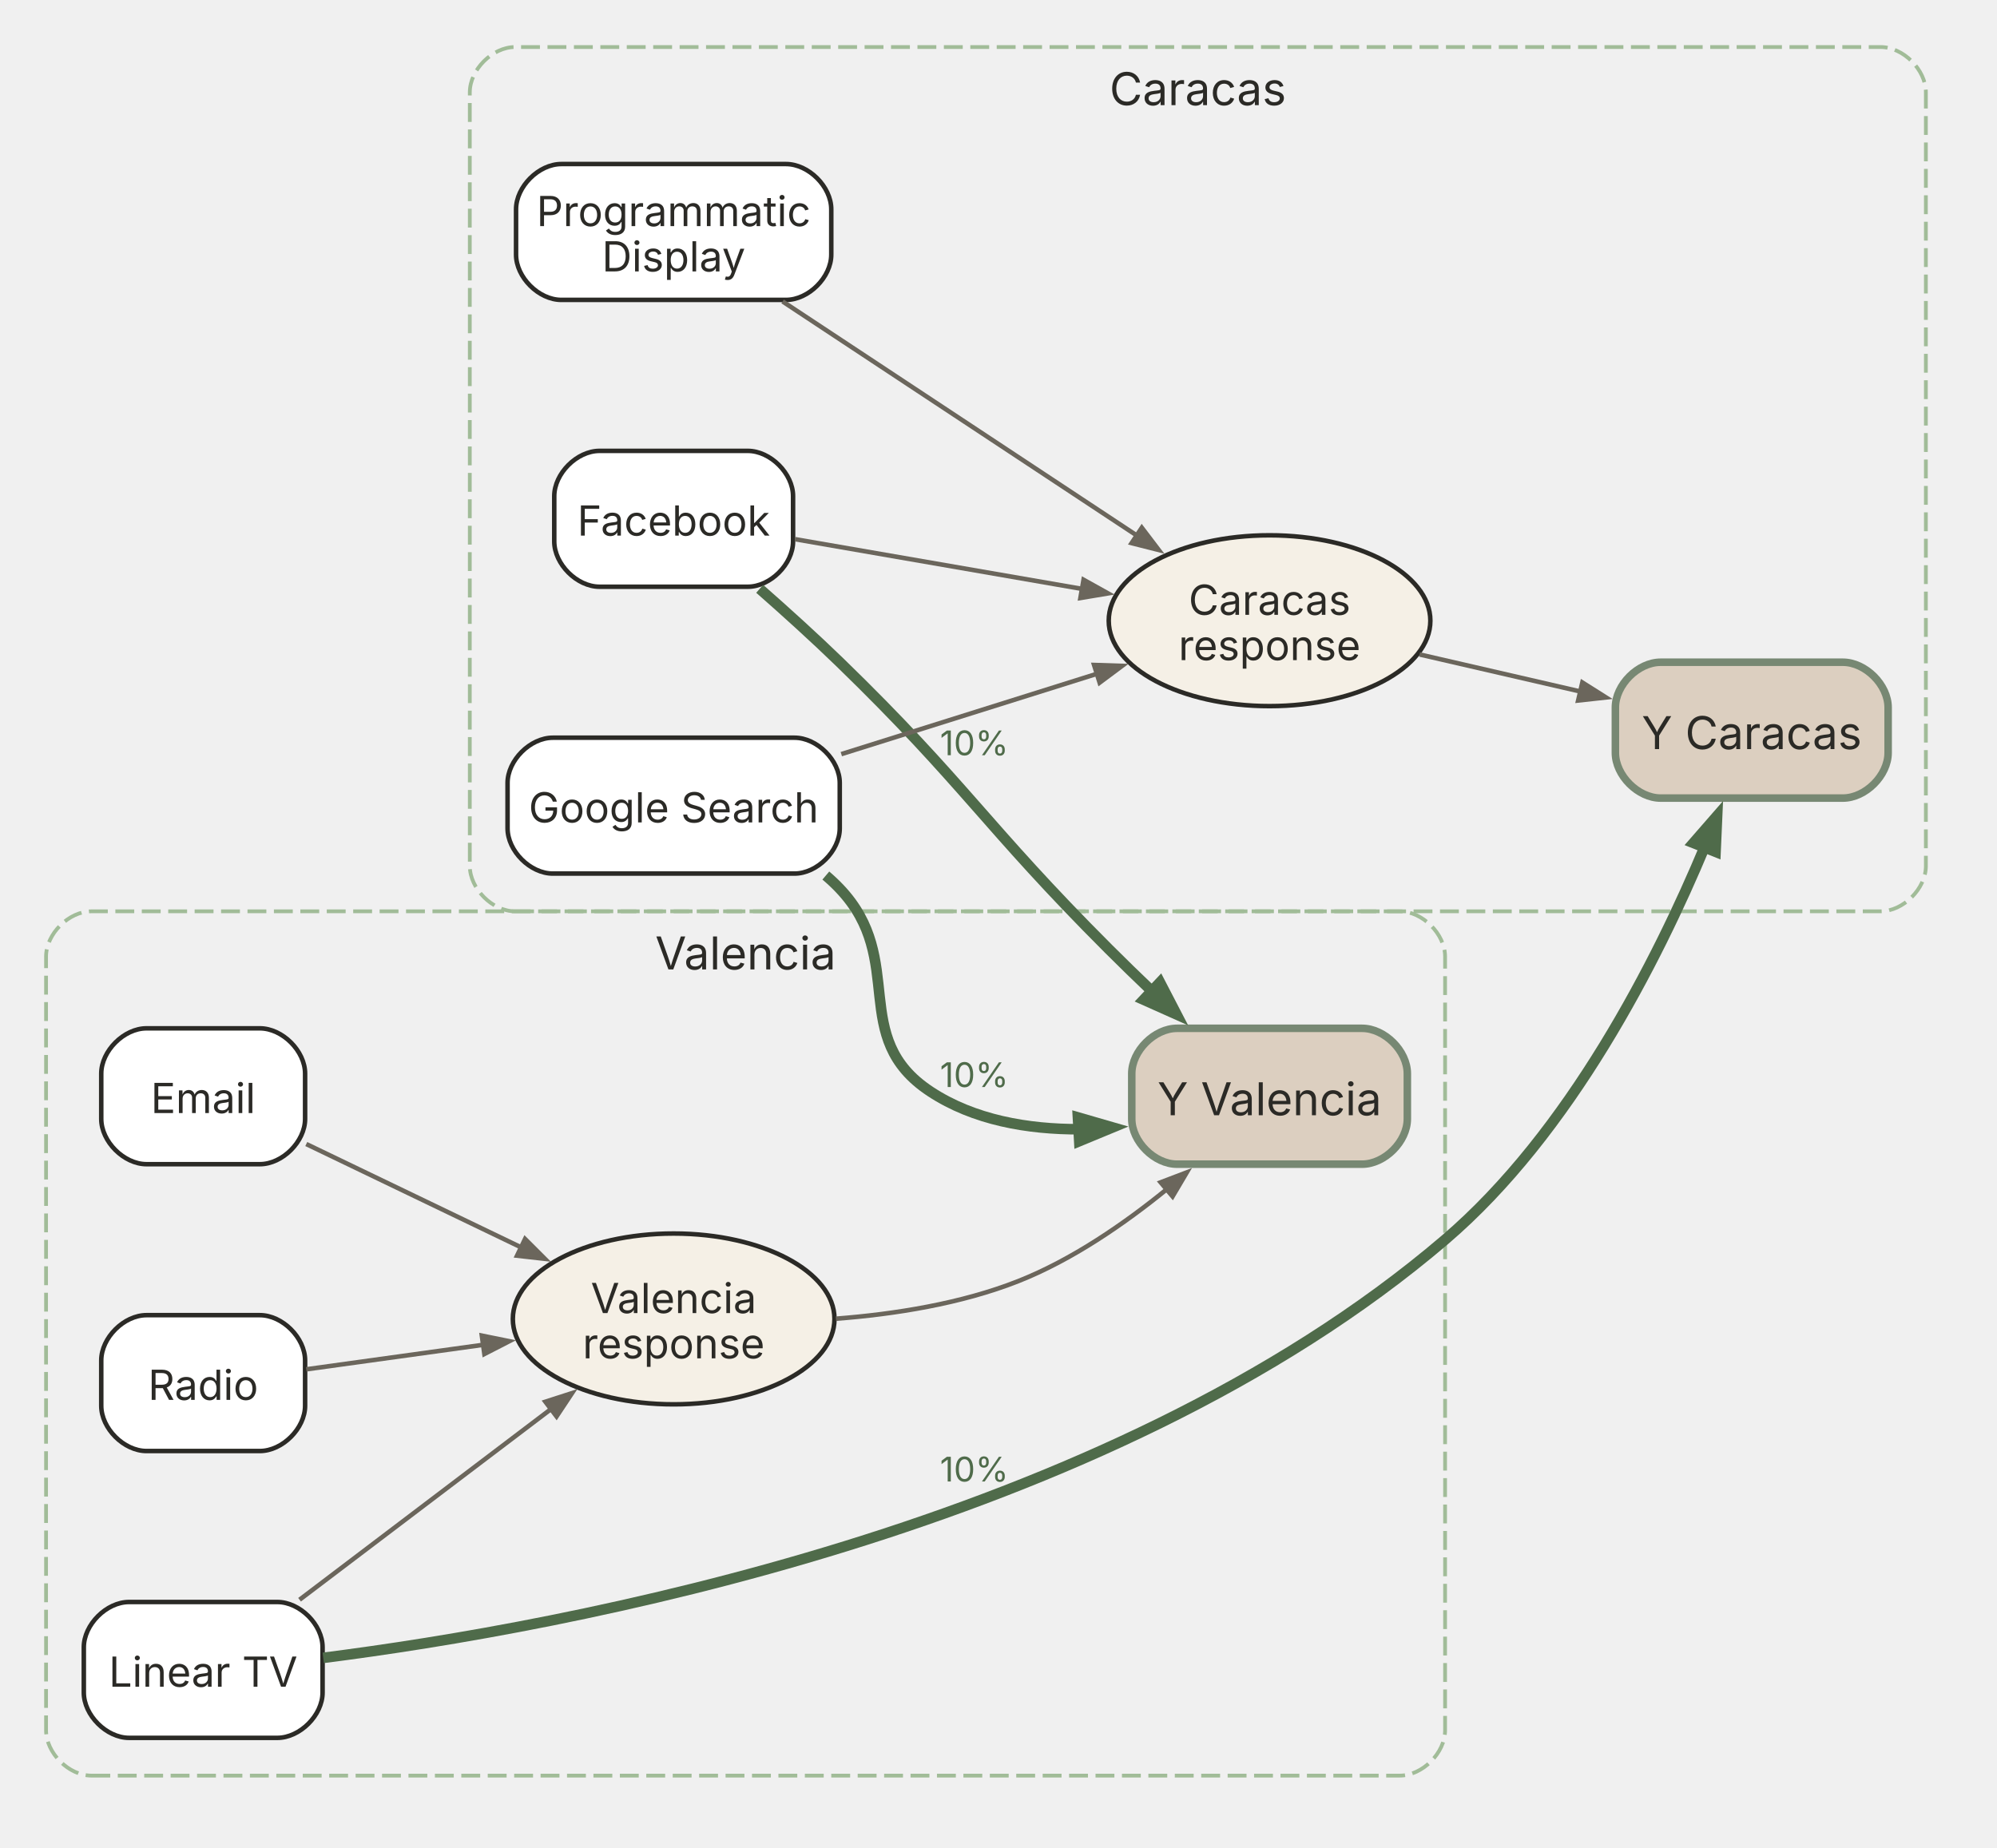
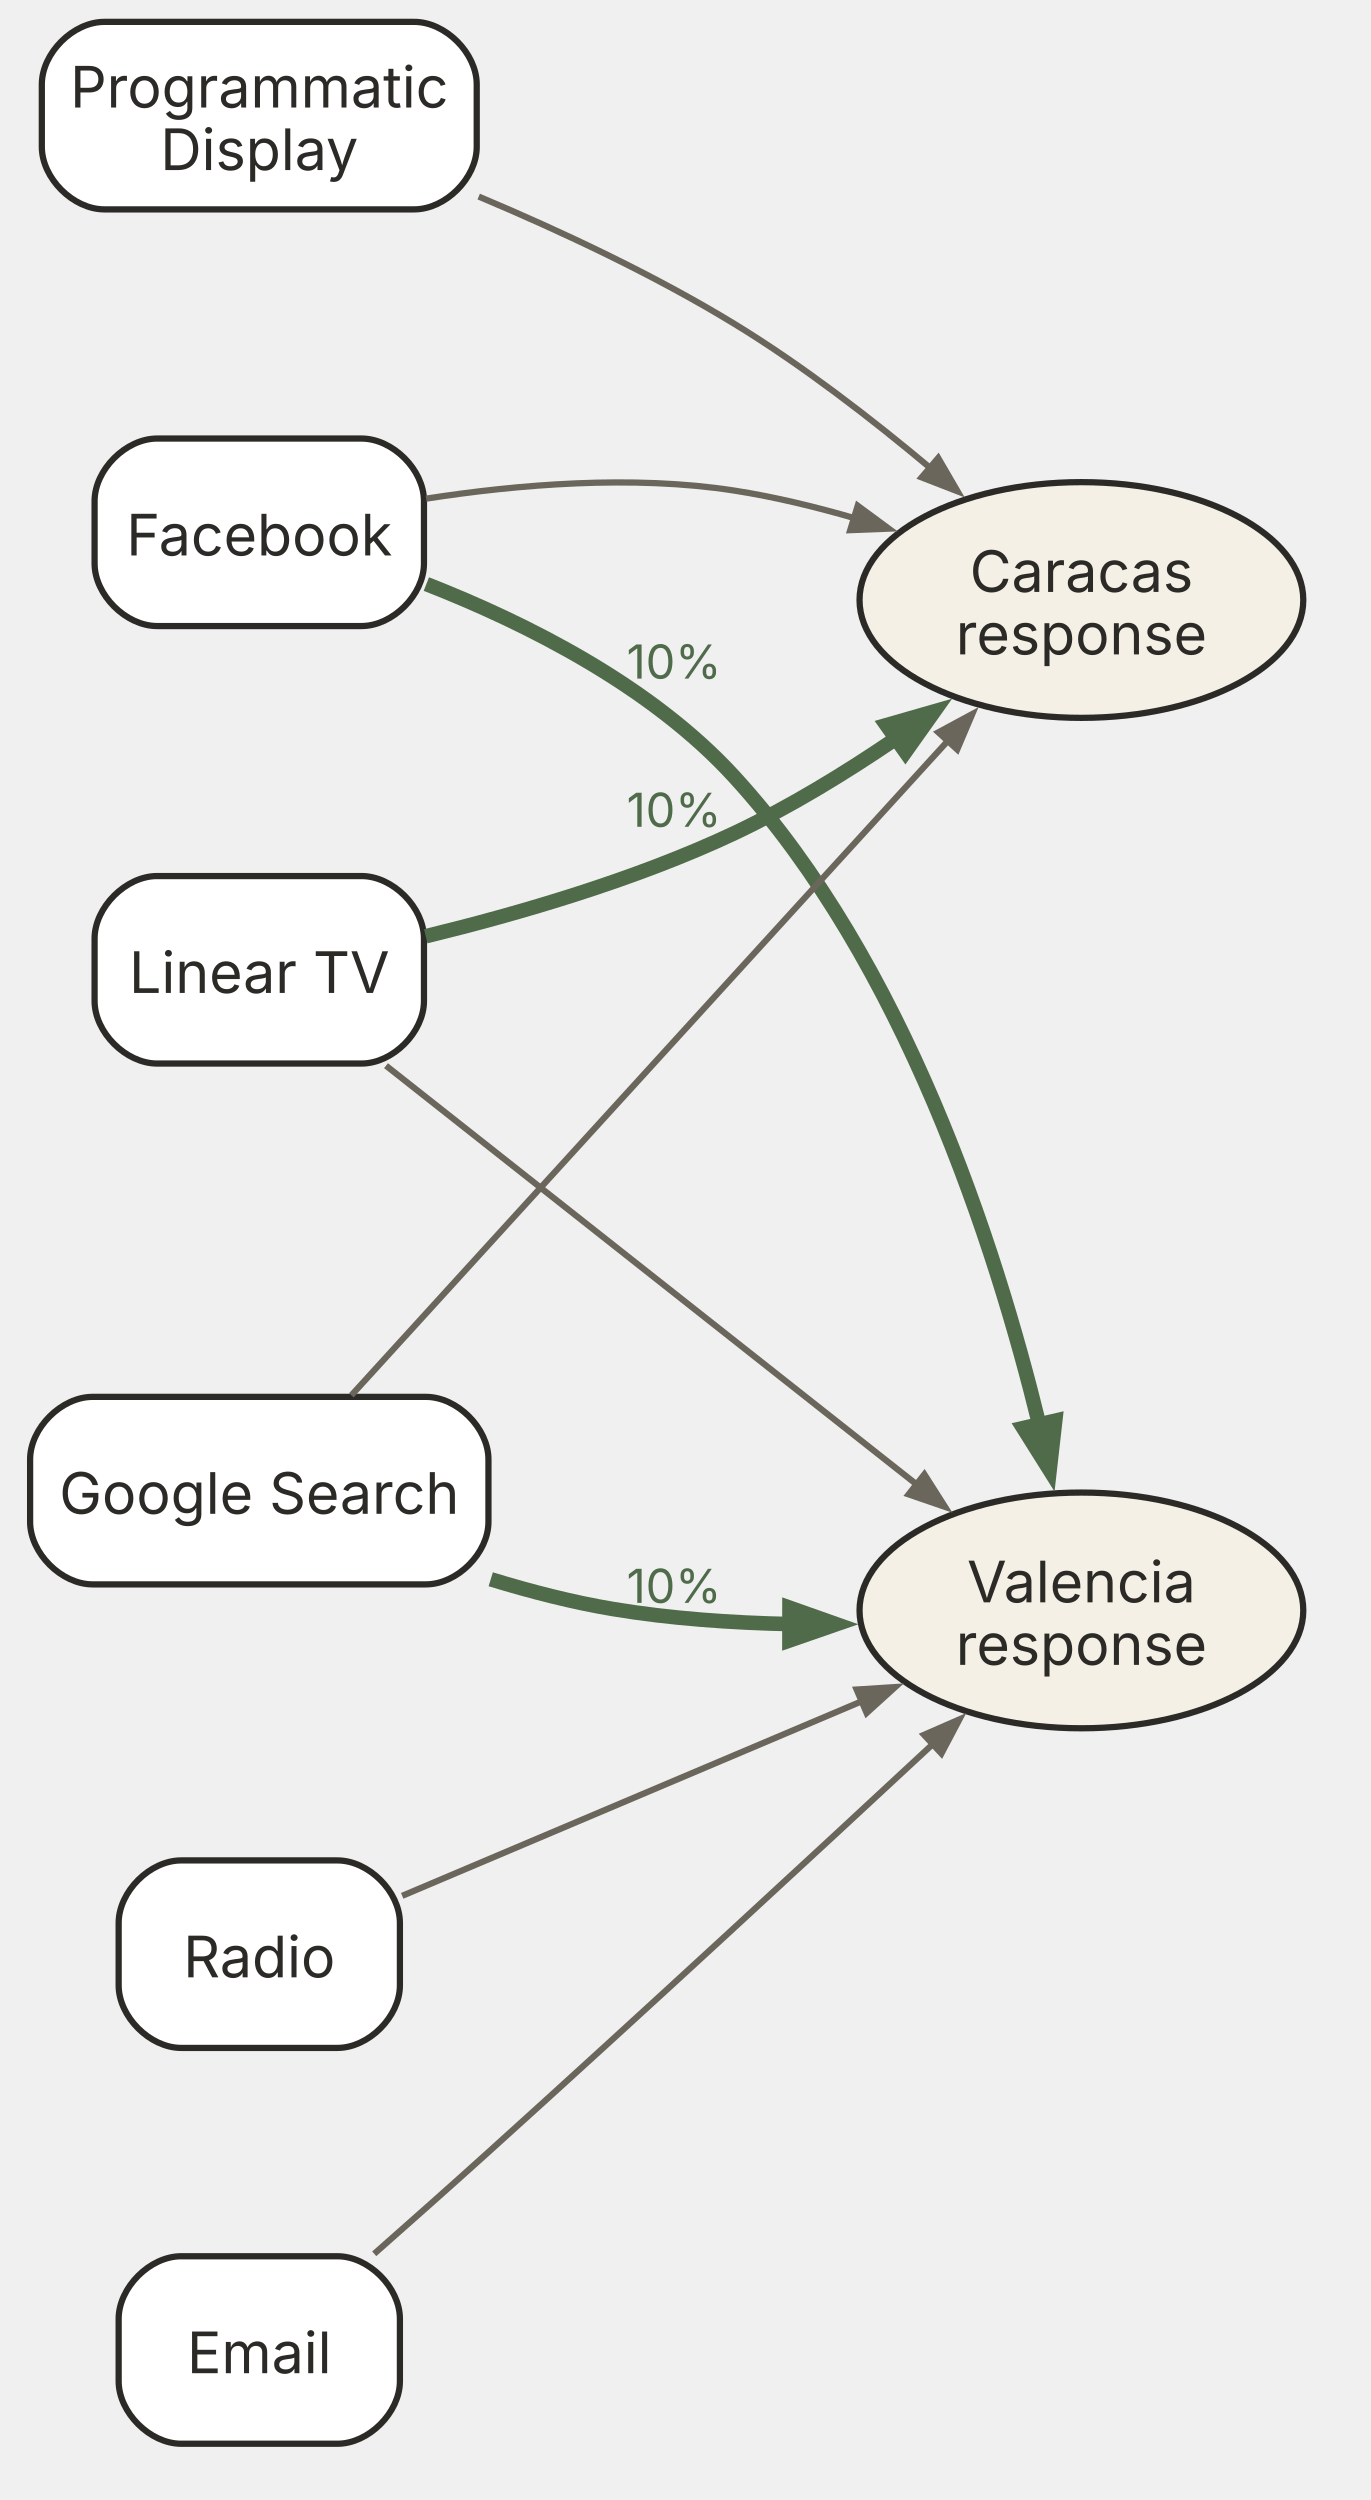
- <svg xmlns="http://www.w3.org/2000/svg" width="536pt" height="496pt" viewBox="7.00 7.00 529.00 489.00">
-   <g id="graph0" class="graph" transform="scale(1 1) rotate(0) translate(11.2 485.2)">
-     <g id="clust1" class="cluster">
-       <path fill="none" stroke="#a1bc98" stroke-dasharray="5,2" d="M132.25,-237C132.25,-237 493.96,-237 493.96,-237 499.96,-237 505.96,-243 505.96,-249 505.96,-249 505.96,-454 505.96,-454 505.96,-460 499.96,-466 493.96,-466 493.96,-466 132.25,-466 132.25,-466 126.25,-466 120.25,-460 120.25,-454 120.25,-454 120.25,-249 120.25,-249 120.25,-243 126.25,-237 132.25,-237" />
-       <text xml:space="preserve" text-anchor="middle" x="313.1" y="-450.6" font-family="Inter" font-size="12.00" fill="#2b2a26">Caracas</text>
-     </g>
-     <g id="clust2" class="cluster">
-       <path fill="none" stroke="#a1bc98" stroke-dasharray="5,2" d="M20,-8C20,-8 366.6,-8 366.6,-8 372.6,-8 378.6,-14 378.6,-20 378.6,-20 378.6,-225 378.6,-225 378.6,-231 372.6,-237 366.6,-237 366.6,-237 20,-237 20,-237 14,-237 8,-231 8,-225 8,-225 8,-20 8,-20 8,-14 14,-8 20,-8" />
-       <text xml:space="preserve" text-anchor="middle" x="193.3" y="-221.6" font-family="Inter" font-size="12.00" fill="#2b2a26">Valencia</text>
-     </g>
+ <svg xmlns="http://www.w3.org/2000/svg" width="267pt" height="487pt" viewBox="7.00 7.00 260.00 480.00">
+   <g id="graph0" class="graph" transform="scale(1 1) rotate(0) translate(11.2 476.2)">
    <g id="node1" class="node">
-       <path fill="white" stroke="#2b2a26" stroke-width="1.2" d="M193.88,-359C193.88,-359 154.62,-359 154.62,-359 148.62,-359 142.62,-353 142.62,-347 142.62,-347 142.62,-335 142.62,-335 142.62,-329 148.62,-323 154.62,-323 154.62,-323 193.88,-323 193.88,-323 199.88,-323 205.88,-329 205.88,-335 205.88,-335 205.88,-347 205.88,-347 205.88,-353 199.88,-359 193.88,-359" />
-       <text xml:space="preserve" text-anchor="middle" x="174.25" y="-336.55" font-family="Inter" font-size="11.00" fill="#2b2a26">Facebook</text>
+       <path fill="white" stroke="#2b2a26" stroke-width="1.2" d="M63.62,-385C63.62,-385 24.38,-385 24.38,-385 18.38,-385 12.38,-379 12.38,-373 12.38,-373 12.38,-361 12.38,-361 12.38,-355 18.38,-349 24.38,-349 24.38,-349 63.62,-349 63.62,-349 69.62,-349 75.62,-355 75.62,-361 75.62,-361 75.62,-373 75.62,-373 75.62,-379 69.62,-385 63.62,-385" />
+       <text xml:space="preserve" text-anchor="middle" x="44" y="-362.55" font-family="Inter" font-size="11.00" fill="#2b2a26">Facebook</text>
    </g>
    <g id="node4" class="node">
-       <ellipse fill="#f5f0e6" stroke="#2b2a26" stroke-width="1.2" cx="332.1" cy="-314" rx="42.6" ry="22.63" />
-       <text xml:space="preserve" text-anchor="middle" x="332.1" y="-315.55" font-family="Inter" font-size="11.00" fill="#2b2a26">Caracas</text>
-       <text xml:space="preserve" text-anchor="middle" x="332.1" y="-303.55" font-family="Inter" font-size="11.00" fill="#2b2a26">response</text>
+       <ellipse fill="#f5f0e6" stroke="#2b2a26" stroke-width="1.2" cx="201.85" cy="-354" rx="42.6" ry="22.63" />
+       <text xml:space="preserve" text-anchor="middle" x="201.85" y="-355.55" font-family="Inter" font-size="11.00" fill="#2b2a26">Caracas</text>
+       <text xml:space="preserve" text-anchor="middle" x="201.85" y="-343.55" font-family="Inter" font-size="11.00" fill="#2b2a26">response</text>
    </g>
    <g id="edge1" class="edge">
-       <path fill="none" stroke="#6b665c" stroke-width="1.2" d="M206.41,-335.6C228.19,-331.83 257.69,-326.72 282.53,-322.41" />
-       <polygon fill="#6b665c" stroke="#6b665c" stroke-width="1.2" points="282.83,-324.85 289.31,-321.24 282,-320.02 282.83,-324.85" />
+       <path fill="none" stroke="#6b665c" stroke-width="1.2" d="M76.03,-373.46C93.5,-376.17 115.67,-378.06 135.25,-375 142.89,-373.81 150.85,-371.88 158.48,-369.66" />
+       <polygon fill="#6b665c" stroke="#6b665c" stroke-width="1.2" points="158.9,-372.1 164.87,-367.7 157.46,-367.41 158.9,-372.1" />
    </g>
-     <g id="node10" class="node">
-       <path fill="#dccfc0" stroke="#778873" stroke-width="2" d="M356.6,-206C356.6,-206 307.6,-206 307.6,-206 301.6,-206 295.6,-200 295.6,-194 295.6,-194 295.6,-182 295.6,-182 295.6,-176 301.6,-170 307.6,-170 307.6,-170 356.6,-170 356.6,-170 362.6,-170 368.6,-176 368.6,-182 368.6,-182 368.6,-194 368.6,-194 368.6,-200 362.6,-206 356.6,-206" />
-       <text xml:space="preserve" text-anchor="middle" x="332.1" y="-182.97" font-family="Inter" font-size="12.00" fill="#2b2a26">Y Valencia</text>
+     <g id="node8" class="node">
+       <ellipse fill="#f5f0e6" stroke="#2b2a26" stroke-width="1.2" cx="201.85" cy="-160" rx="42.6" ry="22.63" />
+       <text xml:space="preserve" text-anchor="middle" x="201.85" y="-161.55" font-family="Inter" font-size="11.00" fill="#2b2a26">Valencia</text>
+       <text xml:space="preserve" text-anchor="middle" x="201.85" y="-149.55" font-family="Inter" font-size="11.00" fill="#2b2a26">response</text>
+     </g>
+     <g id="edge7" class="edge">
+       <path fill="none" stroke="#4f6b4a" stroke-width="2.8" d="M76.08,-357.06C95.31,-349.54 119.29,-337.48 135.25,-320 167.74,-284.41 185.27,-230.56 193.84,-195.33" />
+       <polygon fill="#4f6b4a" stroke="#4f6b4a" stroke-width="2.8" points="196.82,-196.43 195.75,-186.95 190.68,-195.02 196.82,-196.43" />
+       <text xml:space="preserve" text-anchor="middle" x="123.62" y="-338.91" font-family="Inter" font-size="9.00" fill="#4f6b4a"> 10% </text>
+     </g>
+     <g id="node2" class="node">
+       <path fill="white" stroke="#2b2a26" stroke-width="1.2" d="M76,-201C76,-201 12,-201 12,-201 6,-201 0,-195 0,-189 0,-189 0,-177 0,-177 0,-171 6,-165 12,-165 12,-165 76,-165 76,-165 82,-165 88,-171 88,-177 88,-177 88,-189 88,-189 88,-195 82,-201 76,-201" />
+       <text xml:space="preserve" text-anchor="middle" x="44" y="-178.55" font-family="Inter" font-size="11.00" fill="#2b2a26">Google Search</text>
+     </g>
+     <g id="edge2" class="edge">
+       <path fill="none" stroke="#6b665c" stroke-width="1.2" d="M61.68,-201.3C89.25,-231.55 144.47,-292.13 176.44,-327.21" />
+       <polygon fill="#6b665c" stroke="#6b665c" stroke-width="1.2" points="174.38,-328.59 180.9,-332.11 178,-325.29 174.38,-328.59" />
+     </g>
+     <g id="edge8" class="edge">
+       <path fill="none" stroke="#4f6b4a" stroke-width="2.8" d="M88.44,-165.98C96.18,-163.61 104.24,-161.54 112,-160.25 122.94,-158.43 134.74,-157.61 146.05,-157.37" />
+       <polygon fill="#4f6b4a" stroke="#4f6b4a" stroke-width="2.8" points="145.8,-160.53 154.79,-157.35 145.79,-154.23 145.8,-160.53" />
+       <text xml:space="preserve" text-anchor="middle" x="123.62" y="-161.45" font-family="Inter" font-size="9.00" fill="#4f6b4a"> 10% </text>
+     </g>
+     <g id="node3" class="node">
+       <path fill="white" stroke="#2b2a26" stroke-width="1.2" d="M73.75,-465C73.75,-465 14.25,-465 14.25,-465 8.25,-465 2.25,-459 2.25,-453 2.25,-453 2.25,-441 2.25,-441 2.25,-435 8.25,-429 14.25,-429 14.25,-429 73.75,-429 73.75,-429 79.75,-429 85.75,-435 85.75,-441 85.75,-441 85.75,-453 85.75,-453 85.75,-459 79.75,-465 73.75,-465" />
+       <text xml:space="preserve" text-anchor="middle" x="44" y="-448.55" font-family="Inter" font-size="11.00" fill="#2b2a26">Programmatic</text>
+       <text xml:space="preserve" text-anchor="middle" x="44" y="-436.55" font-family="Inter" font-size="11.00" fill="#2b2a26">Display</text>
+     </g>
+     <g id="edge3" class="edge">
+       <path fill="none" stroke="#6b665c" stroke-width="1.2" d="M86.13,-431.46C101.95,-424.8 119.89,-416.38 135.25,-407 148.29,-399.04 161.6,-388.76 172.79,-379.38" />
+       <polygon fill="#6b665c" stroke="#6b665c" stroke-width="1.2" points="174.35,-381.27 178.08,-374.86 171.17,-377.54 174.35,-381.27" />
+     </g>
+     <g id="node5" class="node">
+       <path fill="white" stroke="#2b2a26" stroke-width="1.2" d="M63.62,-301C63.62,-301 24.38,-301 24.38,-301 18.38,-301 12.38,-295 12.38,-289 12.38,-289 12.38,-277 12.38,-277 12.38,-271 18.38,-265 24.38,-265 24.38,-265 63.62,-265 63.62,-265 69.62,-265 75.62,-271 75.62,-277 75.62,-277 75.62,-289 75.62,-289 75.62,-295 69.62,-301 63.62,-301" />
+       <text xml:space="preserve" text-anchor="middle" x="44" y="-278.55" font-family="Inter" font-size="11.00" fill="#2b2a26">Linear TV</text>
    </g>
    <g id="edge9" class="edge">
-       <path fill="none" stroke="#4f6b4a" stroke-width="2.8" d="M197.04,-322.45C203.95,-316.38 211.53,-309.52 218.25,-303 251.47,-270.75 256.76,-259.74 289.5,-227 293.18,-223.32 297.09,-219.52 301,-215.79" />
-       <polygon fill="#4f6b4a" stroke="#4f6b4a" stroke-width="2.8" points="303.07,-218.16 307.46,-209.69 298.75,-213.58 303.07,-218.16" />
-       <text xml:space="preserve" text-anchor="middle" x="253.88" y="-278.35" font-family="Inter" font-size="9.00" fill="#4f6b4a"> 10% </text>
-     </g>
-     <g id="node2" class="node">
-       <path fill="white" stroke="#2b2a26" stroke-width="1.2" d="M206.25,-283C206.25,-283 142.25,-283 142.25,-283 136.25,-283 130.25,-277 130.25,-271 130.25,-271 130.25,-259 130.25,-259 130.25,-253 136.25,-247 142.25,-247 142.25,-247 206.25,-247 206.25,-247 212.25,-247 218.25,-253 218.25,-259 218.25,-259 218.25,-271 218.25,-271 218.25,-277 212.25,-283 206.25,-283" />
-       <text xml:space="preserve" text-anchor="middle" x="174.25" y="-260.55" font-family="Inter" font-size="11.00" fill="#2b2a26">Google Search</text>
-     </g>
-     <g id="edge2" class="edge">
-       <path fill="none" stroke="#6b665c" stroke-width="1.2" d="M218.66,-278.65C239.81,-285.3 265.22,-293.29 286.52,-299.98" />
-       <polygon fill="#6b665c" stroke="#6b665c" stroke-width="1.2" points="285.62,-302.27 293.04,-302.03 287.09,-297.59 285.62,-302.27" />
-     </g>
-     <g id="edge10" class="edge">
-       <path fill="none" stroke="#4f6b4a" stroke-width="2.8" d="M214.56,-246.48C215.86,-245.38 217.1,-244.22 218.25,-243 236.25,-224.02 220.4,-203.64 242.25,-189.25 253.77,-181.66 268.08,-179.22 281.83,-179.26" />
-       <polygon fill="#4f6b4a" stroke="#4f6b4a" stroke-width="2.8" points="281.34,-182.39 290.5,-179.74 281.69,-176.1 281.34,-182.39" />
-       <text xml:space="preserve" text-anchor="middle" x="253.88" y="-190.45" font-family="Inter" font-size="9.00" fill="#4f6b4a"> 10% </text>
-     </g>
-     <g id="node3" class="node">
-       <path fill="white" stroke="#2b2a26" stroke-width="1.2" d="M204,-435C204,-435 144.5,-435 144.5,-435 138.5,-435 132.5,-429 132.5,-423 132.5,-423 132.5,-411 132.5,-411 132.5,-405 138.5,-399 144.5,-399 144.5,-399 204,-399 204,-399 210,-399 216,-405 216,-411 216,-411 216,-423 216,-423 216,-429 210,-435 204,-435" />
-       <text xml:space="preserve" text-anchor="middle" x="174.25" y="-418.55" font-family="Inter" font-size="11.00" fill="#2b2a26">Programmatic</text>
-       <text xml:space="preserve" text-anchor="middle" x="174.25" y="-406.55" font-family="Inter" font-size="11.00" fill="#2b2a26">Display</text>
-     </g>
-     <g id="edge3" class="edge">
-       <path fill="none" stroke="#6b665c" stroke-width="1.2" d="M203.11,-398.59C229.4,-381.22 268.85,-355.14 297,-336.54" />
-       <polygon fill="#6b665c" stroke="#6b665c" stroke-width="1.2" points="298.26,-338.64 302.75,-332.74 295.56,-334.56 298.26,-338.64" />
-     </g>
-     <g id="node5" class="node">
-       <path fill="#dccfc0" stroke="#778873" stroke-width="2" d="M483.96,-303C483.96,-303 435.71,-303 435.71,-303 429.71,-303 423.71,-297 423.71,-291 423.71,-291 423.71,-279 423.71,-279 423.71,-273 429.71,-267 435.71,-267 435.71,-267 483.96,-267 483.96,-267 489.96,-267 495.96,-273 495.96,-279 495.96,-279 495.96,-291 495.96,-291 495.96,-297 489.96,-303 483.96,-303" />
-       <text xml:space="preserve" text-anchor="middle" x="459.83" y="-279.98" font-family="Inter" font-size="12.00" fill="#2b2a26">Y Caracas</text>
+       <path fill="none" stroke="#4f6b4a" stroke-width="2.8" d="M75.96,-289.44C93.8,-293.78 116.36,-300.34 135.25,-309.25 145.83,-314.24 156.59,-320.83 166.27,-327.42" />
+       <polygon fill="#4f6b4a" stroke="#4f6b4a" stroke-width="2.8" points="164.42,-329.98 173.58,-332.61 168.06,-324.84 164.42,-329.98" />
+       <text xml:space="preserve" text-anchor="middle" x="123.62" y="-310.45" font-family="Inter" font-size="9.00" fill="#4f6b4a"> 10% </text>
    </g>
    <g id="edge4" class="edge">
-       <path fill="none" stroke="#6b665c" stroke-width="1.2" d="M371.85,-305.06C385.36,-301.95 400.61,-298.43 414.53,-295.22" />
-       <polygon fill="#6b665c" stroke="#6b665c" stroke-width="1.2" points="414.96,-297.63 421.23,-293.67 413.85,-292.86 414.96,-297.63" />
+       <path fill="none" stroke="#6b665c" stroke-width="1.2" d="M68.33,-264.59C95.46,-243.18 140.31,-207.78 170.22,-184.18" />
+       <polygon fill="#6b665c" stroke="#6b665c" stroke-width="1.2" points="171.7,-186.13 175.68,-179.87 168.67,-182.28 171.7,-186.13" />
    </g>
    <g id="node6" class="node">
-       <path fill="white" stroke="#2b2a26" stroke-width="1.2" d="M69.25,-54C69.25,-54 30,-54 30,-54 24,-54 18,-48 18,-42 18,-42 18,-30 18,-30 18,-24 24,-18 30,-18 30,-18 69.25,-18 69.25,-18 75.25,-18 81.25,-24 81.25,-30 81.25,-30 81.25,-42 81.25,-42 81.25,-48 75.25,-54 69.25,-54" />
-       <text xml:space="preserve" text-anchor="middle" x="49.62" y="-31.55" font-family="Inter" font-size="11.00" fill="#2b2a26">Linear TV</text>
-     </g>
-     <g id="edge11" class="edge">
-       <path fill="none" stroke="#4f6b4a" stroke-width="2.8" d="M81.43,-39.2C144.25,-47.19 288.78,-73.24 378.6,-150 411.79,-178.36 434.85,-224.06 447.47,-254.31" />
-       <polygon fill="#4f6b4a" stroke="#4f6b4a" stroke-width="2.8" points="444.39,-255.11 450.66,-262.3 450.24,-252.77 444.39,-255.11" />
-       <text xml:space="preserve" text-anchor="middle" x="253.88" y="-85.93" font-family="Inter" font-size="9.00" fill="#4f6b4a"> 10% </text>
-     </g>
-     <g id="node9" class="node">
-       <ellipse fill="#f5f0e6" stroke="#2b2a26" stroke-width="1.2" cx="174.25" cy="-129" rx="42.6" ry="22.63" />
-       <text xml:space="preserve" text-anchor="middle" x="174.25" y="-130.55" font-family="Inter" font-size="11.00" fill="#2b2a26">Valencia</text>
-       <text xml:space="preserve" text-anchor="middle" x="174.25" y="-118.55" font-family="Inter" font-size="11.00" fill="#2b2a26">response</text>
+       <path fill="white" stroke="#2b2a26" stroke-width="1.2" d="M59,-112C59,-112 29,-112 29,-112 23,-112 17,-106 17,-100 17,-100 17,-88 17,-88 17,-82 23,-76 29,-76 29,-76 59,-76 59,-76 65,-76 71,-82 71,-88 71,-88 71,-100 71,-100 71,-106 65,-112 59,-112" />
+       <text xml:space="preserve" text-anchor="middle" x="44" y="-89.55" font-family="Inter" font-size="11.00" fill="#2b2a26">Radio</text>
    </g>
    <g id="edge5" class="edge">
-       <path fill="none" stroke="#6b665c" stroke-width="1.2" d="M75.15,-54.6C94.36,-69.17 121.23,-89.54 141.99,-105.29" />
-       <polygon fill="#6b665c" stroke="#6b665c" stroke-width="1.2" points="140.27,-107.06 147.33,-109.34 143.23,-103.16 140.27,-107.06" />
+       <path fill="none" stroke="#6b665c" stroke-width="1.2" d="M71.44,-105.2C95.63,-115.44 131.79,-130.75 159.75,-142.59" />
+       <polygon fill="#6b665c" stroke="#6b665c" stroke-width="1.2" points="158.69,-144.81 166.1,-145.28 160.61,-140.3 158.69,-144.81" />
    </g>
    <g id="node7" class="node">
-       <path fill="white" stroke="#2b2a26" stroke-width="1.2" d="M64.62,-130C64.62,-130 34.62,-130 34.62,-130 28.63,-130 22.62,-124 22.62,-118 22.62,-118 22.62,-106 22.62,-106 22.62,-100 28.62,-94 34.62,-94 34.62,-94 64.62,-94 64.62,-94 70.62,-94 76.62,-100 76.62,-106 76.62,-106 76.62,-118 76.62,-118 76.62,-124 70.62,-130 64.62,-130" />
-       <text xml:space="preserve" text-anchor="middle" x="49.62" y="-107.55" font-family="Inter" font-size="11.00" fill="#2b2a26">Radio</text>
+       <path fill="white" stroke="#2b2a26" stroke-width="1.2" d="M59,-36C59,-36 29,-36 29,-36 23,-36 17,-30 17,-24 17,-24 17,-12 17,-12 17,-6 23,0 29,0 29,0 59,0 59,0 65,0 71,-6 71,-12 71,-12 71,-24 71,-24 71,-30 65,-36 59,-36" />
+       <text xml:space="preserve" text-anchor="middle" x="44" y="-13.55" font-family="Inter" font-size="11.00" fill="#2b2a26">Email</text>
    </g>
    <g id="edge6" class="edge">
-       <path fill="none" stroke="#6b665c" stroke-width="1.2" d="M76.93,-115.65C90.71,-117.56 108.05,-119.96 124.2,-122.2" />
-       <polygon fill="#6b665c" stroke="#6b665c" stroke-width="1.2" points="123.44,-124.57 130.71,-123.1 124.11,-119.71 123.44,-124.57" />
-     </g>
-     <g id="node8" class="node">
-       <path fill="white" stroke="#2b2a26" stroke-width="1.2" d="M64.62,-206C64.62,-206 34.62,-206 34.62,-206 28.63,-206 22.62,-200 22.62,-194 22.62,-194 22.62,-182 22.62,-182 22.62,-176 28.62,-170 34.62,-170 34.62,-170 64.62,-170 64.62,-170 70.62,-170 76.62,-176 76.62,-182 76.62,-182 76.62,-194 76.62,-194 76.62,-200 70.62,-206 64.62,-206" />
-       <text xml:space="preserve" text-anchor="middle" x="49.62" y="-183.55" font-family="Inter" font-size="11.00" fill="#2b2a26">Email</text>
-     </g>
-     <g id="edge7" class="edge">
-       <path fill="none" stroke="#6b665c" stroke-width="1.2" d="M76.93,-175.34C93.56,-167.34 115.35,-156.86 134,-147.89" />
-       <polygon fill="#6b665c" stroke="#6b665c" stroke-width="1.2" points="134.89,-150.18 140.14,-144.93 132.77,-145.76 134.89,-150.18" />
-     </g>
-     <g id="edge8" class="edge">
-       <path fill="none" stroke="#6b665c" stroke-width="1.2" d="M217.24,-129.06C232.84,-130.26 250.4,-133.04 265.5,-139 279.74,-144.62 293.6,-154.18 304.89,-163.37" />
-       <polygon fill="#6b665c" stroke="#6b665c" stroke-width="1.2" points="303.25,-165.19 310.18,-167.83 306.41,-161.45 303.25,-165.19" />
+       <path fill="none" stroke="#6b665c" stroke-width="1.2" d="M66.07,-36.47C73.08,-42.65 80.9,-49.59 88,-56 117.34,-82.48 150.58,-113.2 173.34,-134.35" />
+       <polygon fill="#6b665c" stroke="#6b665c" stroke-width="1.2" points="171.63,-136.11 178.43,-139.08 174.97,-132.52 171.63,-136.11" />
    </g>
  </g>
</svg>
